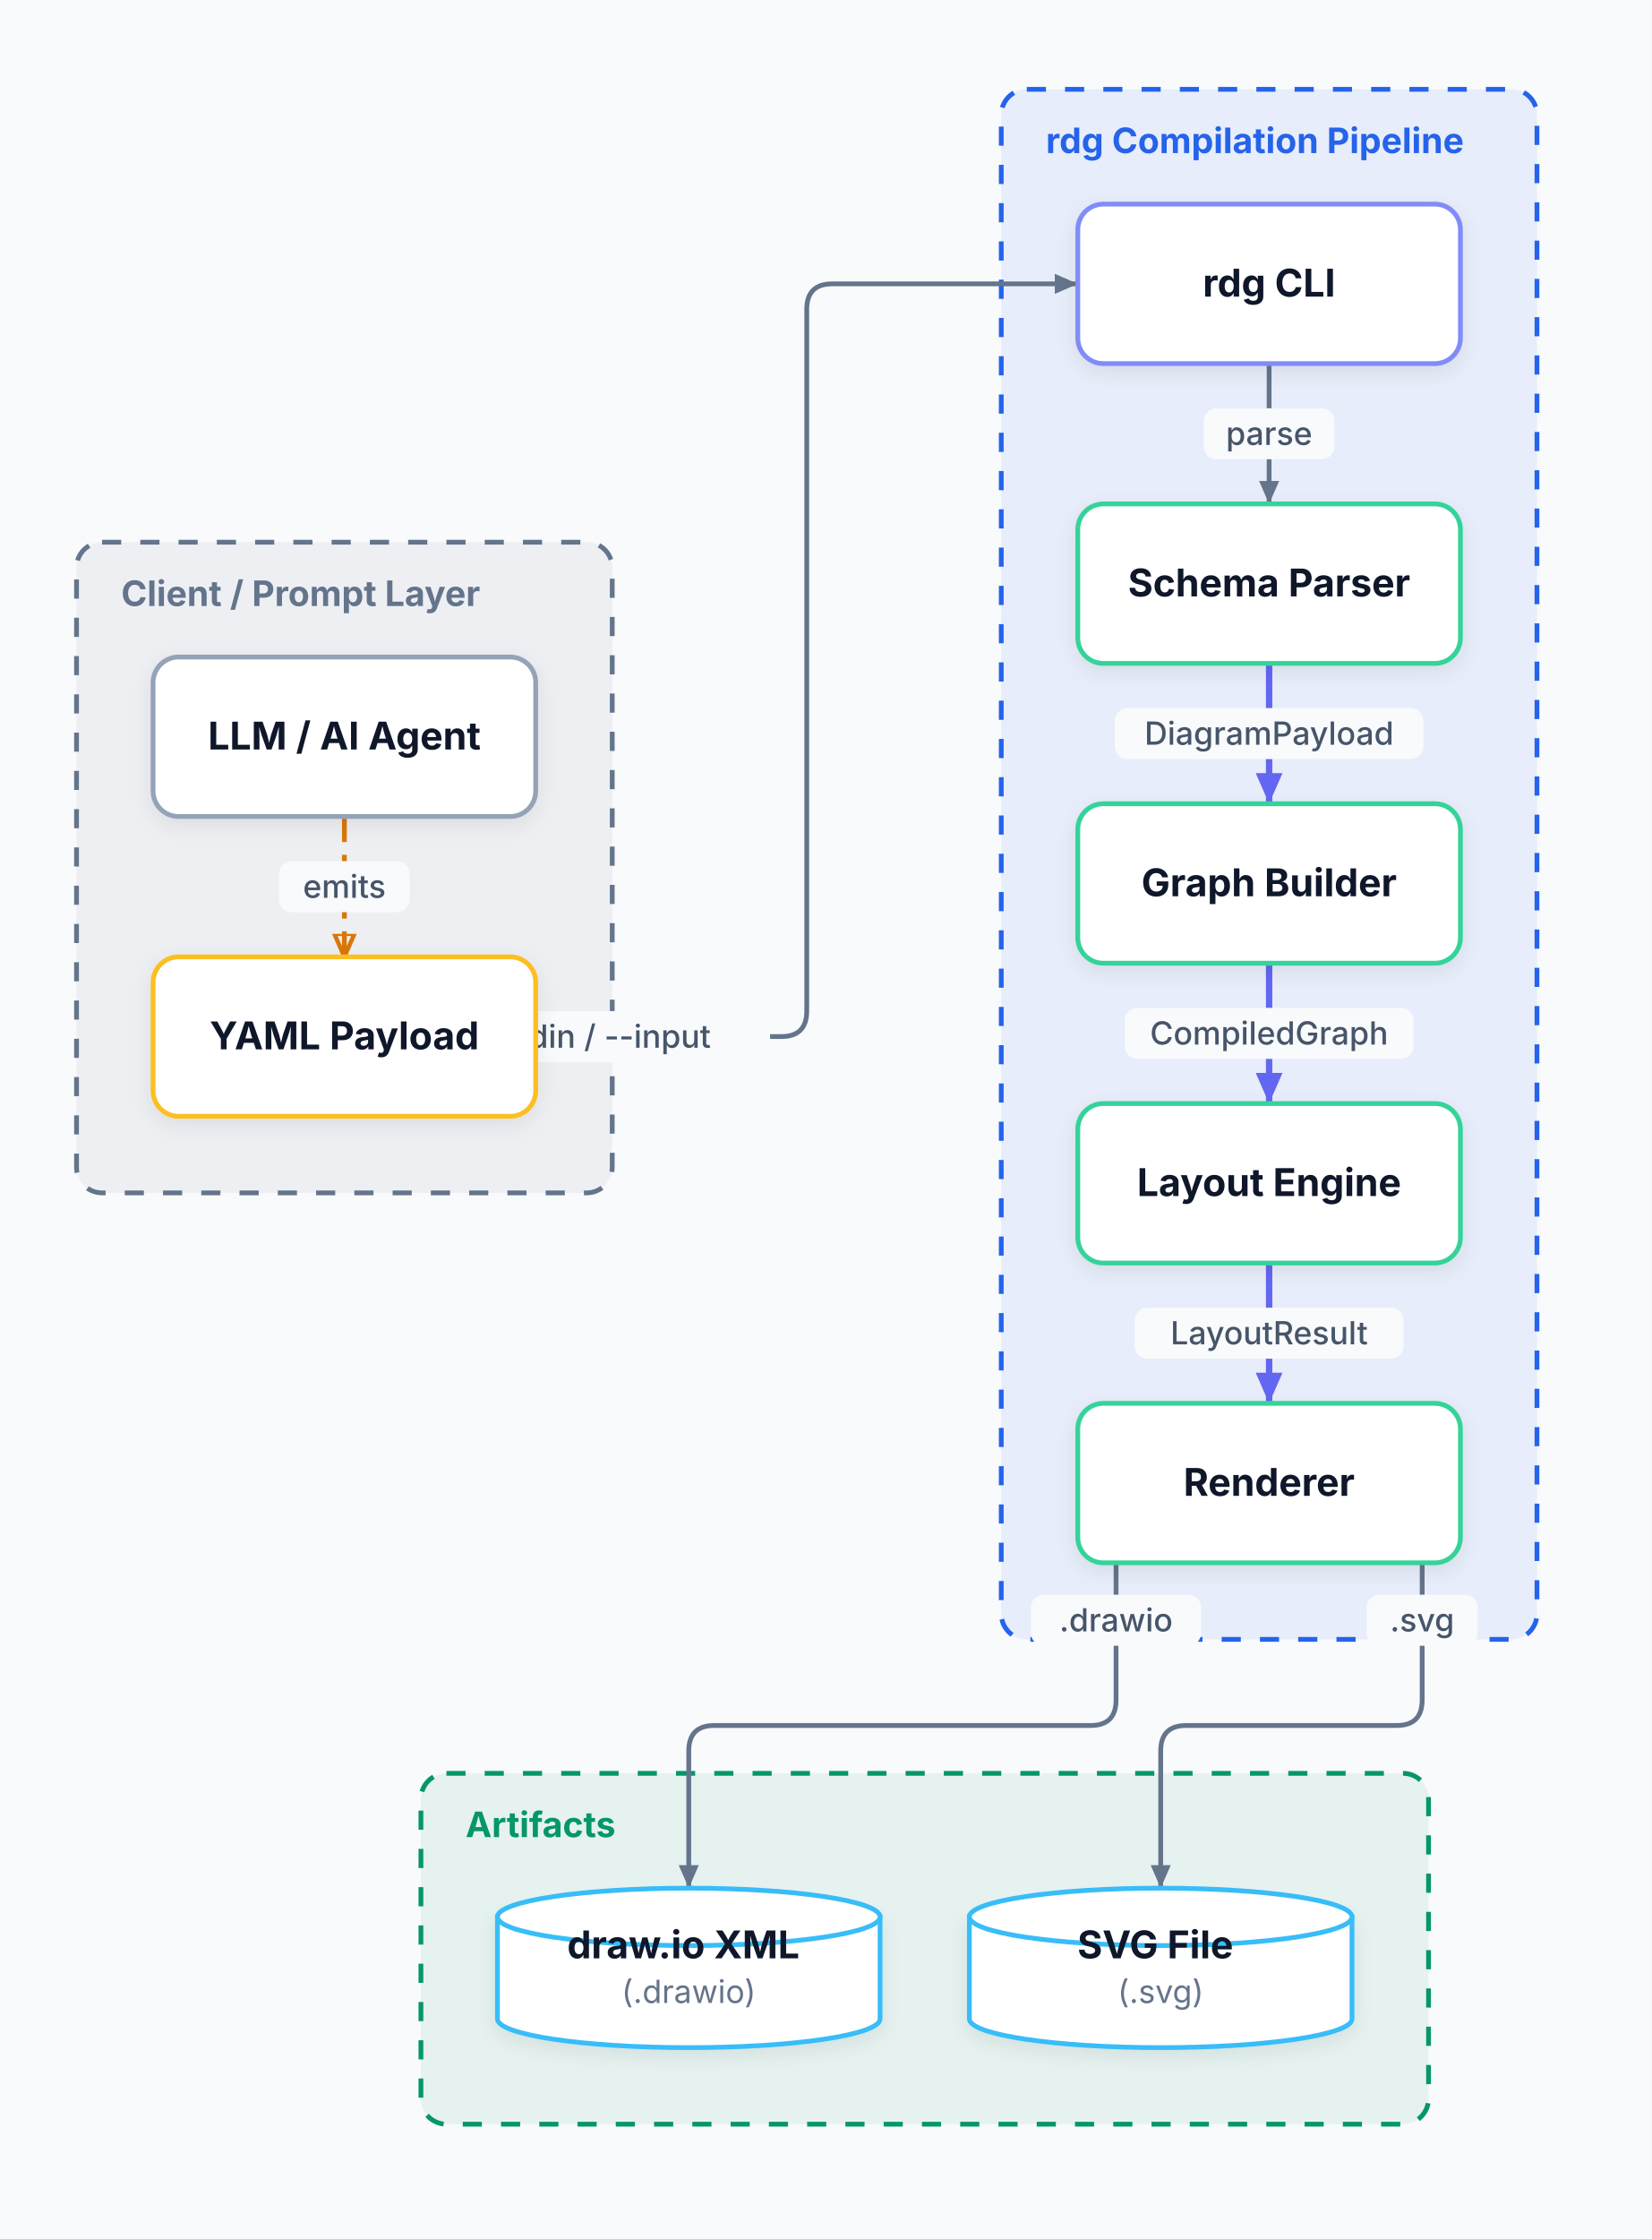
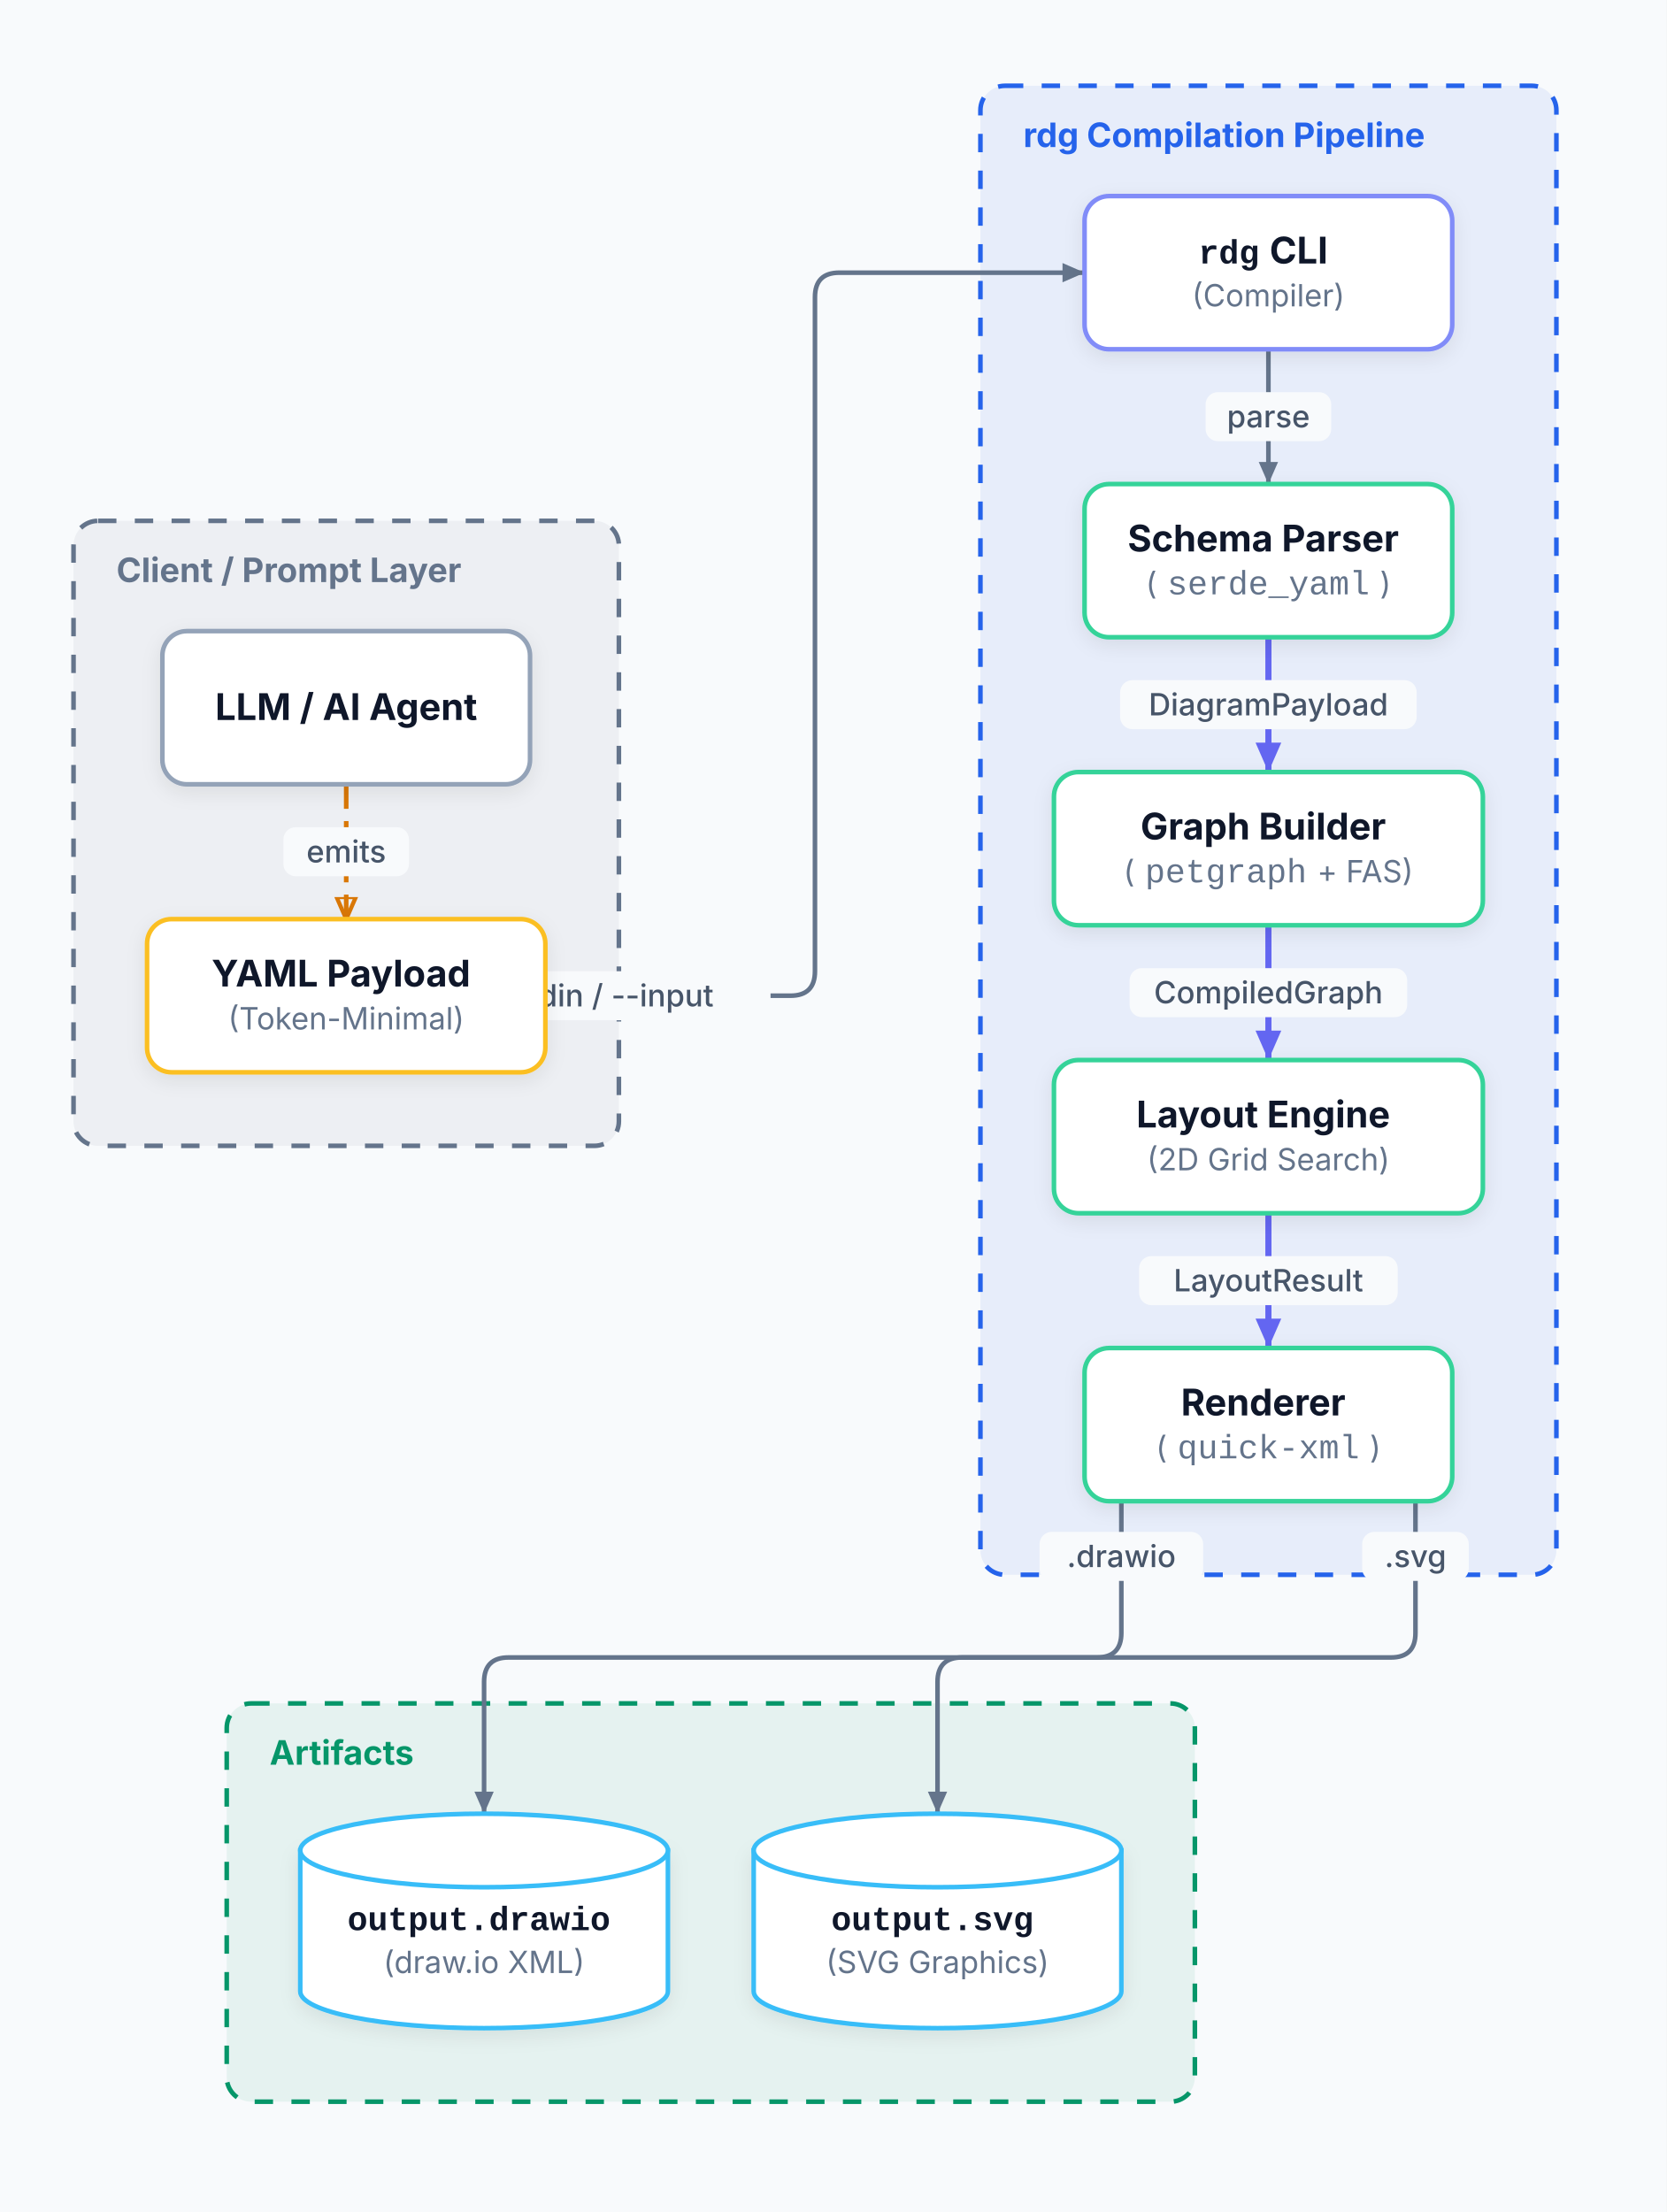
- <svg xmlns="http://www.w3.org/2000/svg" version="1.1" width="518" height="702" viewBox="0 0 518 702">
+ <svg xmlns="http://www.w3.org/2000/svg" version="1.1" width="544" height="722" viewBox="0 0 544 722">
  <rect width="100%" height="100%" fill="#f8fafc" />
  <defs>
    <filter id="card-shadow" x="-20%" y="-20%" width="140%" height="140%">
      <feDropShadow dx="0" dy="2" stdDeviation="3" flood-color="#0f172a" flood-opacity="0.08" />
    </filter>
    <marker id="arrow-slate" viewBox="0 0 10 10" refX="8" refY="5" markerWidth="6" markerHeight="6" orient="auto-start-reverse">
      <path d="M 0 1.5 L 8 5 L 0 8.5 z" fill="#64748b" />
    </marker>
    <marker id="arrow-dark" viewBox="0 0 10 10" refX="8" refY="5" markerWidth="6" markerHeight="6" orient="auto-start-reverse">
      <path d="M 0 1.5 L 8 5 L 0 8.5 z" fill="#94a3b8" />
    </marker>
    <marker id="arrow-amber" viewBox="0 0 10 10" refX="8" refY="5" markerWidth="6" markerHeight="6" orient="auto-start-reverse">
      <path d="M 0 1.5 L 8 5 L 0 8.5 z" fill="none" stroke="#d97706" stroke-width="1.5" />
    </marker>
    <marker id="arrow-red" viewBox="0 0 10 10" refX="8" refY="5" markerWidth="6" markerHeight="6" orient="auto-start-reverse">
      <path d="M 0 1.5 L 8 5 L 0 8.5 z" fill="none" stroke="#ef4444" stroke-width="1.5" />
    </marker>
    <marker id="arrow-indigo" viewBox="0 0 10 10" refX="8" refY="5" markerWidth="6" markerHeight="6" orient="auto-start-reverse">
      <path d="M 0 1.5 L 8 5 L 0 8.5 z" fill="#6366f1" />
    </marker>
  </defs>
  <g id="grp_client" class="diagram-group">
-     <rect x="24" y="170" width="168" height="204" rx="8" fill="#64748b" fill-opacity="0.08" stroke="#64748b" stroke-width="1.5" stroke-dasharray="6 6" />
+     <rect x="24" y="170" width="178" height="204" rx="8" fill="#64748b" fill-opacity="0.08" stroke="#64748b" stroke-width="1.5" stroke-dasharray="6 6" />
    <text x="38" y="190" font-family="Inter, Helvetica, sans-serif" font-size="11" font-weight="bold" fill="#64748b">Client / Prompt Layer</text>
  </g>
  <g id="grp_compiler" class="diagram-group">
-     <rect x="314" y="28" width="168" height="486" rx="8" fill="#2563eb" fill-opacity="0.08" stroke="#2563eb" stroke-width="1.5" stroke-dasharray="6 6" />
-     <text x="328" y="48" font-family="Inter, Helvetica, sans-serif" font-size="11" font-weight="bold" fill="#2563eb">rdg Compilation Pipeline</text>
+     <rect x="320" y="28" width="188" height="486" rx="8" fill="#2563eb" fill-opacity="0.08" stroke="#2563eb" stroke-width="1.5" stroke-dasharray="6 6" />
+     <text x="334" y="48" font-family="Inter, Helvetica, sans-serif" font-size="11" font-weight="bold" fill="#2563eb">rdg Compilation Pipeline</text>
  </g>
  <g id="grp_output" class="diagram-group">
-     <rect x="132" y="556" width="316" height="110" rx="8" fill="#059669" fill-opacity="0.08" stroke="#059669" stroke-width="1.5" stroke-dasharray="6 6" />
-     <text x="146" y="576" font-family="Inter, Helvetica, sans-serif" font-size="11" font-weight="bold" fill="#059669">Artifacts</text>
+     <rect x="74" y="556" width="316" height="130" rx="8" fill="#059669" fill-opacity="0.08" stroke="#059669" stroke-width="1.5" stroke-dasharray="6 6" />
+     <text x="88" y="576" font-family="Inter, Helvetica, sans-serif" font-size="11" font-weight="bold" fill="#059669">Artifacts</text>
  </g>
-   <path d="M 108.0 256.0 L 108.0 300.0" fill="none" stroke="#d97706" stroke-width="1.5" stroke-dasharray="8 4" marker-end="url(#arrow-amber)" />
-   <path d="M 168.0 325.0 L 245.0 325.0 Q 253.0 325.0 253.0 317.0 L 253.0 97.0 Q 253.0 89.0 261.0 89.0 L 338.0 89.0" fill="none" stroke="#64748b" stroke-width="1.5" marker-end="url(#arrow-slate)" />
-   <path d="M 398.0 114.0 L 398.0 158.0" fill="none" stroke="#64748b" stroke-width="1.5" marker-end="url(#arrow-slate)" />
-   <path d="M 398.0 208.0 L 398.0 252.0" fill="none" stroke="#6366f1" stroke-width="2.0" marker-end="url(#arrow-indigo)" />
-   <path d="M 398.0 302.0 L 398.0 346.0" fill="none" stroke="#6366f1" stroke-width="2.0" marker-end="url(#arrow-indigo)" />
-   <path d="M 398.0 396.0 L 398.0 440.0" fill="none" stroke="#6366f1" stroke-width="2.0" marker-end="url(#arrow-indigo)" />
-   <path d="M 350.0 490.0 L 350.0 533.0 Q 350.0 541.0 342.0 541.0 L 224.0 541.0 Q 216.0 541.0 216.0 549.0 L 216.0 592.0" fill="none" stroke="#64748b" stroke-width="1.5" marker-end="url(#arrow-slate)" />
-   <path d="M 446.0 490.0 L 446.0 533.0 Q 446.0 541.0 438.0 541.0 L 372.0 541.0 Q 364.0 541.0 364.0 549.0 L 364.0 592.0" fill="none" stroke="#64748b" stroke-width="1.5" marker-end="url(#arrow-slate)" />
-   <rect x="87.5" y="270.0" width="41.0" height="16.0" rx="4" ry="4" fill="#f8fafc" />
-   <text x="108.0" y="281.5" text-anchor="middle" font-family="Inter, Helvetica, sans-serif" font-size="10" font-weight="500" fill="#475569">emits</text>
-   <rect x="138.5" y="317.0" width="103.0" height="16.0" rx="4" ry="4" fill="#f8fafc" />
-   <text x="190.0" y="328.5" text-anchor="middle" font-family="Inter, Helvetica, sans-serif" font-size="10" font-weight="500" fill="#475569">stdin / --input</text>
-   <rect x="377.5" y="128.0" width="41.0" height="16.0" rx="4" ry="4" fill="#f8fafc" />
-   <text x="398.0" y="139.5" text-anchor="middle" font-family="Inter, Helvetica, sans-serif" font-size="10" font-weight="500" fill="#475569">parse</text>
-   <rect x="349.6" y="222.0" width="96.8" height="16.0" rx="4" ry="4" fill="#f8fafc" />
-   <text x="398.0" y="233.5" text-anchor="middle" font-family="Inter, Helvetica, sans-serif" font-size="10" font-weight="500" fill="#475569">DiagramPayload</text>
-   <rect x="352.7" y="316.0" width="90.6" height="16.0" rx="4" ry="4" fill="#f8fafc" />
-   <text x="398.0" y="327.5" text-anchor="middle" font-family="Inter, Helvetica, sans-serif" font-size="10" font-weight="500" fill="#475569">CompiledGraph</text>
-   <rect x="355.8" y="410.0" width="84.4" height="16.0" rx="4" ry="4" fill="#f8fafc" />
-   <text x="398.0" y="421.5" text-anchor="middle" font-family="Inter, Helvetica, sans-serif" font-size="10" font-weight="500" fill="#475569">LayoutResult</text>
-   <rect x="323.3" y="500.0" width="53.4" height="16.0" rx="4" ry="4" fill="#f8fafc" />
-   <text x="350.0" y="511.5" text-anchor="middle" font-family="Inter, Helvetica, sans-serif" font-size="10" font-weight="500" fill="#475569">.drawio</text>
-   <rect x="428.6" y="500.0" width="34.8" height="16.0" rx="4" ry="4" fill="#f8fafc" />
-   <text x="446.0" y="511.5" text-anchor="middle" font-family="Inter, Helvetica, sans-serif" font-size="10" font-weight="500" fill="#475569">.svg</text>
-   <rect x="48.0" y="206.0" width="120.0" height="50.0" rx="8" ry="8" fill="#ffffff" stroke="#94a3b8" stroke-width="1.5" filter="url(#card-shadow)" />
-   <text x="108.0" y="235.0" text-anchor="middle" font-family="Inter, Helvetica, sans-serif">
-     <tspan x="108.0" font-size="12" fill="#0f172a" font-weight="bold">LLM / AI Agent</tspan>
+   <path d="M 113.0 256.0 L 113.0 300.0" fill="none" stroke="#d97706" stroke-width="1.5" stroke-dasharray="8 4" marker-end="url(#arrow-amber)" />
+   <path d="M 178.0 325.0 L 258.0 325.0 Q 266.0 325.0 266.0 317.0 L 266.0 97.0 Q 266.0 89.0 274.0 89.0 L 354.0 89.0" fill="none" stroke="#64748b" stroke-width="1.5" marker-end="url(#arrow-slate)" />
+   <path d="M 414.0 114.0 L 414.0 158.0" fill="none" stroke="#64748b" stroke-width="1.5" marker-end="url(#arrow-slate)" />
+   <path d="M 414.0 208.0 L 414.0 252.0" fill="none" stroke="#6366f1" stroke-width="2.0" marker-end="url(#arrow-indigo)" />
+   <path d="M 414.0 302.0 L 414.0 346.0" fill="none" stroke="#6366f1" stroke-width="2.0" marker-end="url(#arrow-indigo)" />
+   <path d="M 414.0 396.0 L 414.0 440.0" fill="none" stroke="#6366f1" stroke-width="2.0" marker-end="url(#arrow-indigo)" />
+   <path d="M 366.0 490.0 L 366.0 533.0 Q 366.0 541.0 358.0 541.0 L 166.0 541.0 Q 158.0 541.0 158.0 549.0 L 158.0 592.0" fill="none" stroke="#64748b" stroke-width="1.5" marker-end="url(#arrow-slate)" />
+   <path d="M 462.0 490.0 L 462.0 533.0 Q 462.0 541.0 454.0 541.0 L 314.0 541.0 Q 306.0 541.0 306.0 549.0 L 306.0 592.0" fill="none" stroke="#64748b" stroke-width="1.5" marker-end="url(#arrow-slate)" />
+   <rect x="92.5" y="270.0" width="41.0" height="16.0" rx="4" ry="4" fill="#f8fafc" />
+   <text x="113.0" y="281.5" text-anchor="middle" font-family="Inter, Helvetica, sans-serif" font-size="10" font-weight="500" fill="#475569">emits</text>
+   <rect x="148.5" y="317.0" width="103.0" height="16.0" rx="4" ry="4" fill="#f8fafc" />
+   <text x="200.0" y="328.5" text-anchor="middle" font-family="Inter, Helvetica, sans-serif" font-size="10" font-weight="500" fill="#475569">stdin / --input</text>
+   <rect x="393.5" y="128.0" width="41.0" height="16.0" rx="4" ry="4" fill="#f8fafc" />
+   <text x="414.0" y="139.5" text-anchor="middle" font-family="Inter, Helvetica, sans-serif" font-size="10" font-weight="500" fill="#475569">parse</text>
+   <rect x="365.6" y="222.0" width="96.8" height="16.0" rx="4" ry="4" fill="#f8fafc" />
+   <text x="414.0" y="233.5" text-anchor="middle" font-family="Inter, Helvetica, sans-serif" font-size="10" font-weight="500" fill="#475569">DiagramPayload</text>
+   <rect x="368.7" y="316.0" width="90.6" height="16.0" rx="4" ry="4" fill="#f8fafc" />
+   <text x="414.0" y="327.5" text-anchor="middle" font-family="Inter, Helvetica, sans-serif" font-size="10" font-weight="500" fill="#475569">CompiledGraph</text>
+   <rect x="371.8" y="410.0" width="84.4" height="16.0" rx="4" ry="4" fill="#f8fafc" />
+   <text x="414.0" y="421.5" text-anchor="middle" font-family="Inter, Helvetica, sans-serif" font-size="10" font-weight="500" fill="#475569">LayoutResult</text>
+   <rect x="339.3" y="500.0" width="53.4" height="16.0" rx="4" ry="4" fill="#f8fafc" />
+   <text x="366.0" y="511.5" text-anchor="middle" font-family="Inter, Helvetica, sans-serif" font-size="10" font-weight="500" fill="#475569">.drawio</text>
+   <rect x="444.6" y="500.0" width="34.8" height="16.0" rx="4" ry="4" fill="#f8fafc" />
+   <text x="462.0" y="511.5" text-anchor="middle" font-family="Inter, Helvetica, sans-serif" font-size="10" font-weight="500" fill="#475569">.svg</text>
+   <rect x="53.0" y="206.0" width="120.0" height="50.0" rx="8" ry="8" fill="#ffffff" stroke="#94a3b8" stroke-width="1.5" filter="url(#card-shadow)" />
+   <text x="113.0" y="235.0" text-anchor="middle" font-family="Inter, Helvetica, sans-serif">
+     <tspan x="113.0" font-size="12" fill="#0f172a" font-weight="bold">LLM / AI Agent</tspan>
  </text>
-   <rect x="48.0" y="300.0" width="120.0" height="50.0" rx="8" ry="8" fill="#ffffff" stroke="#fbbf24" stroke-width="1.5" filter="url(#card-shadow)" />
-   <text x="108.0" y="329.0" text-anchor="middle" font-family="Inter, Helvetica, sans-serif">
-     <tspan x="108.0" font-size="12" fill="#0f172a" font-weight="bold">YAML Payload</tspan>
+   <rect x="48.0" y="300.0" width="130.0" height="50.0" rx="8" ry="8" fill="#ffffff" stroke="#fbbf24" stroke-width="1.5" filter="url(#card-shadow)" />
+   <text x="113.0" y="322.0" text-anchor="middle" font-family="Inter, Helvetica, sans-serif">
+     <tspan x="113.0" font-size="12" fill="#0f172a" font-weight="bold">YAML Payload</tspan>
+     <tspan x="113.0" dy="14" font-size="10" fill="#64748b" font-weight="normal">(Token-Minimal)</tspan>
  </text>
-   <rect x="338.0" y="64.0" width="120.0" height="50.0" rx="8" ry="8" fill="#ffffff" stroke="#818cf8" stroke-width="1.5" filter="url(#card-shadow)" />
-   <text x="398.0" y="93.0" text-anchor="middle" font-family="Inter, Helvetica, sans-serif">
-     <tspan x="398.0" font-size="12" fill="#0f172a" font-weight="bold">rdg CLI</tspan>
+   <rect x="354.0" y="64.0" width="120.0" height="50.0" rx="8" ry="8" fill="#ffffff" stroke="#818cf8" stroke-width="1.5" filter="url(#card-shadow)" />
+   <text x="414.0" y="86.0" text-anchor="middle" font-family="Inter, Helvetica, sans-serif">
+     <tspan x="414.0" font-family="JetBrains Mono, Menlo, Courier New, monospace" font-size="11" font-weight="bold" fill="#0f172a">rdg</tspan>
+     <tspan font-size="12" fill="#0f172a" font-weight="bold"> CLI</tspan>
+     <tspan x="414.0" dy="14" font-size="10" fill="#64748b" font-weight="normal">(Compiler)</tspan>
  </text>
-   <rect x="338.0" y="158.0" width="120.0" height="50.0" rx="8" ry="8" fill="#ffffff" stroke="#34d399" stroke-width="1.5" filter="url(#card-shadow)" />
-   <text x="398.0" y="187.0" text-anchor="middle" font-family="Inter, Helvetica, sans-serif">
-     <tspan x="398.0" font-size="12" fill="#0f172a" font-weight="bold">Schema Parser</tspan>
+   <rect x="354.0" y="158.0" width="120.0" height="50.0" rx="8" ry="8" fill="#ffffff" stroke="#34d399" stroke-width="1.5" filter="url(#card-shadow)" />
+   <text x="414.0" y="180.0" text-anchor="middle" font-family="Inter, Helvetica, sans-serif">
+     <tspan x="414.0" font-size="12" fill="#0f172a" font-weight="bold">Schema Parser</tspan>
+     <tspan x="414.0" dy="14" font-size="10" fill="#64748b" font-weight="normal">(</tspan>
+     <tspan font-family="JetBrains Mono, Menlo, Courier New, monospace" font-size="11" font-weight="normal" fill="#64748b">serde_yaml</tspan>
+     <tspan font-size="10" fill="#64748b" font-weight="normal">)</tspan>
  </text>
-   <rect x="338.0" y="252.0" width="120.0" height="50.0" rx="8" ry="8" fill="#ffffff" stroke="#34d399" stroke-width="1.5" filter="url(#card-shadow)" />
-   <text x="398.0" y="281.0" text-anchor="middle" font-family="Inter, Helvetica, sans-serif">
-     <tspan x="398.0" font-size="12" fill="#0f172a" font-weight="bold">Graph Builder</tspan>
+   <rect x="344.0" y="252.0" width="140.0" height="50.0" rx="8" ry="8" fill="#ffffff" stroke="#34d399" stroke-width="1.5" filter="url(#card-shadow)" />
+   <text x="414.0" y="274.0" text-anchor="middle" font-family="Inter, Helvetica, sans-serif">
+     <tspan x="414.0" font-size="12" fill="#0f172a" font-weight="bold">Graph Builder</tspan>
+     <tspan x="414.0" dy="14" font-size="10" fill="#64748b" font-weight="normal">(</tspan>
+     <tspan font-family="JetBrains Mono, Menlo, Courier New, monospace" font-size="11" font-weight="normal" fill="#64748b">petgraph</tspan>
+     <tspan font-size="10" fill="#64748b" font-weight="normal"> + FAS)</tspan>
  </text>
-   <rect x="338.0" y="346.0" width="120.0" height="50.0" rx="8" ry="8" fill="#ffffff" stroke="#34d399" stroke-width="1.5" filter="url(#card-shadow)" />
-   <text x="398.0" y="375.0" text-anchor="middle" font-family="Inter, Helvetica, sans-serif">
-     <tspan x="398.0" font-size="12" fill="#0f172a" font-weight="bold">Layout Engine</tspan>
+   <rect x="344.0" y="346.0" width="140.0" height="50.0" rx="8" ry="8" fill="#ffffff" stroke="#34d399" stroke-width="1.5" filter="url(#card-shadow)" />
+   <text x="414.0" y="368.0" text-anchor="middle" font-family="Inter, Helvetica, sans-serif">
+     <tspan x="414.0" font-size="12" fill="#0f172a" font-weight="bold">Layout Engine</tspan>
+     <tspan x="414.0" dy="14" font-size="10" fill="#64748b" font-weight="normal">(2D Grid Search)</tspan>
  </text>
-   <rect x="338.0" y="440.0" width="120.0" height="50.0" rx="8" ry="8" fill="#ffffff" stroke="#34d399" stroke-width="1.5" filter="url(#card-shadow)" />
-   <text x="398.0" y="469.0" text-anchor="middle" font-family="Inter, Helvetica, sans-serif">
-     <tspan x="398.0" font-size="12" fill="#0f172a" font-weight="bold">Renderer</tspan>
+   <rect x="354.0" y="440.0" width="120.0" height="50.0" rx="8" ry="8" fill="#ffffff" stroke="#34d399" stroke-width="1.5" filter="url(#card-shadow)" />
+   <text x="414.0" y="462.0" text-anchor="middle" font-family="Inter, Helvetica, sans-serif">
+     <tspan x="414.0" font-size="12" fill="#0f172a" font-weight="bold">Renderer</tspan>
+     <tspan x="414.0" dy="14" font-size="10" fill="#64748b" font-weight="normal">(</tspan>
+     <tspan font-family="JetBrains Mono, Menlo, Courier New, monospace" font-size="11" font-weight="normal" fill="#64748b">quick-xml</tspan>
+     <tspan font-size="10" fill="#64748b" font-weight="normal">)</tspan>
  </text>
-   <path d="M 156.0 601.0 L 156.0 633.0 A 60.0 9.0 0 0 0 276.0 633.0 L 276.0 601.0 Z" fill="#ffffff" stroke="#38bdf8" stroke-width="1.5" filter="url(#card-shadow)" />
-   <ellipse cx="216.0" cy="601.0" rx="60.0" ry="9.0" fill="#ffffff" stroke="#38bdf8" stroke-width="1.5" />
-   <text x="216.0" y="614.0" text-anchor="middle" font-family="Inter, Helvetica, sans-serif">
-     <tspan x="216.0" font-size="12" fill="#0f172a" font-weight="bold">draw.io XML</tspan>
-     <tspan x="216.0" dy="14" font-size="10" fill="#64748b" font-weight="normal">(.drawio)</tspan>
+   <path d="M 98.0 604.0 L 98.0 650.0 A 60.0 12.0 0 0 0 218.0 650.0 L 218.0 604.0 Z" fill="#ffffff" stroke="#38bdf8" stroke-width="1.5" filter="url(#card-shadow)" />
+   <ellipse cx="158.0" cy="604.0" rx="60.0" ry="12.0" fill="#ffffff" stroke="#38bdf8" stroke-width="1.5" />
+   <text x="158.0" y="630.0" text-anchor="middle" font-family="Inter, Helvetica, sans-serif">
+     <tspan x="158.0" font-family="JetBrains Mono, Menlo, Courier New, monospace" font-size="11" font-weight="bold" fill="#0f172a">output.drawio</tspan>
+     <tspan x="158.0" dy="14" font-size="10" fill="#64748b" font-weight="normal">(draw.io XML)</tspan>
  </text>
-   <path d="M 304.0 601.0 L 304.0 633.0 A 60.0 9.0 0 0 0 424.0 633.0 L 424.0 601.0 Z" fill="#ffffff" stroke="#38bdf8" stroke-width="1.5" filter="url(#card-shadow)" />
-   <ellipse cx="364.0" cy="601.0" rx="60.0" ry="9.0" fill="#ffffff" stroke="#38bdf8" stroke-width="1.5" />
-   <text x="364.0" y="614.0" text-anchor="middle" font-family="Inter, Helvetica, sans-serif">
-     <tspan x="364.0" font-size="12" fill="#0f172a" font-weight="bold">SVG File</tspan>
-     <tspan x="364.0" dy="14" font-size="10" fill="#64748b" font-weight="normal">(.svg)</tspan>
+   <path d="M 246.0 604.0 L 246.0 650.0 A 60.0 12.0 0 0 0 366.0 650.0 L 366.0 604.0 Z" fill="#ffffff" stroke="#38bdf8" stroke-width="1.5" filter="url(#card-shadow)" />
+   <ellipse cx="306.0" cy="604.0" rx="60.0" ry="12.0" fill="#ffffff" stroke="#38bdf8" stroke-width="1.5" />
+   <text x="306.0" y="630.0" text-anchor="middle" font-family="Inter, Helvetica, sans-serif">
+     <tspan x="306.0" font-family="JetBrains Mono, Menlo, Courier New, monospace" font-size="11" font-weight="bold" fill="#0f172a">output.svg</tspan>
+     <tspan x="306.0" dy="14" font-size="10" fill="#64748b" font-weight="normal">(SVG Graphics)</tspan>
  </text>
</svg>
